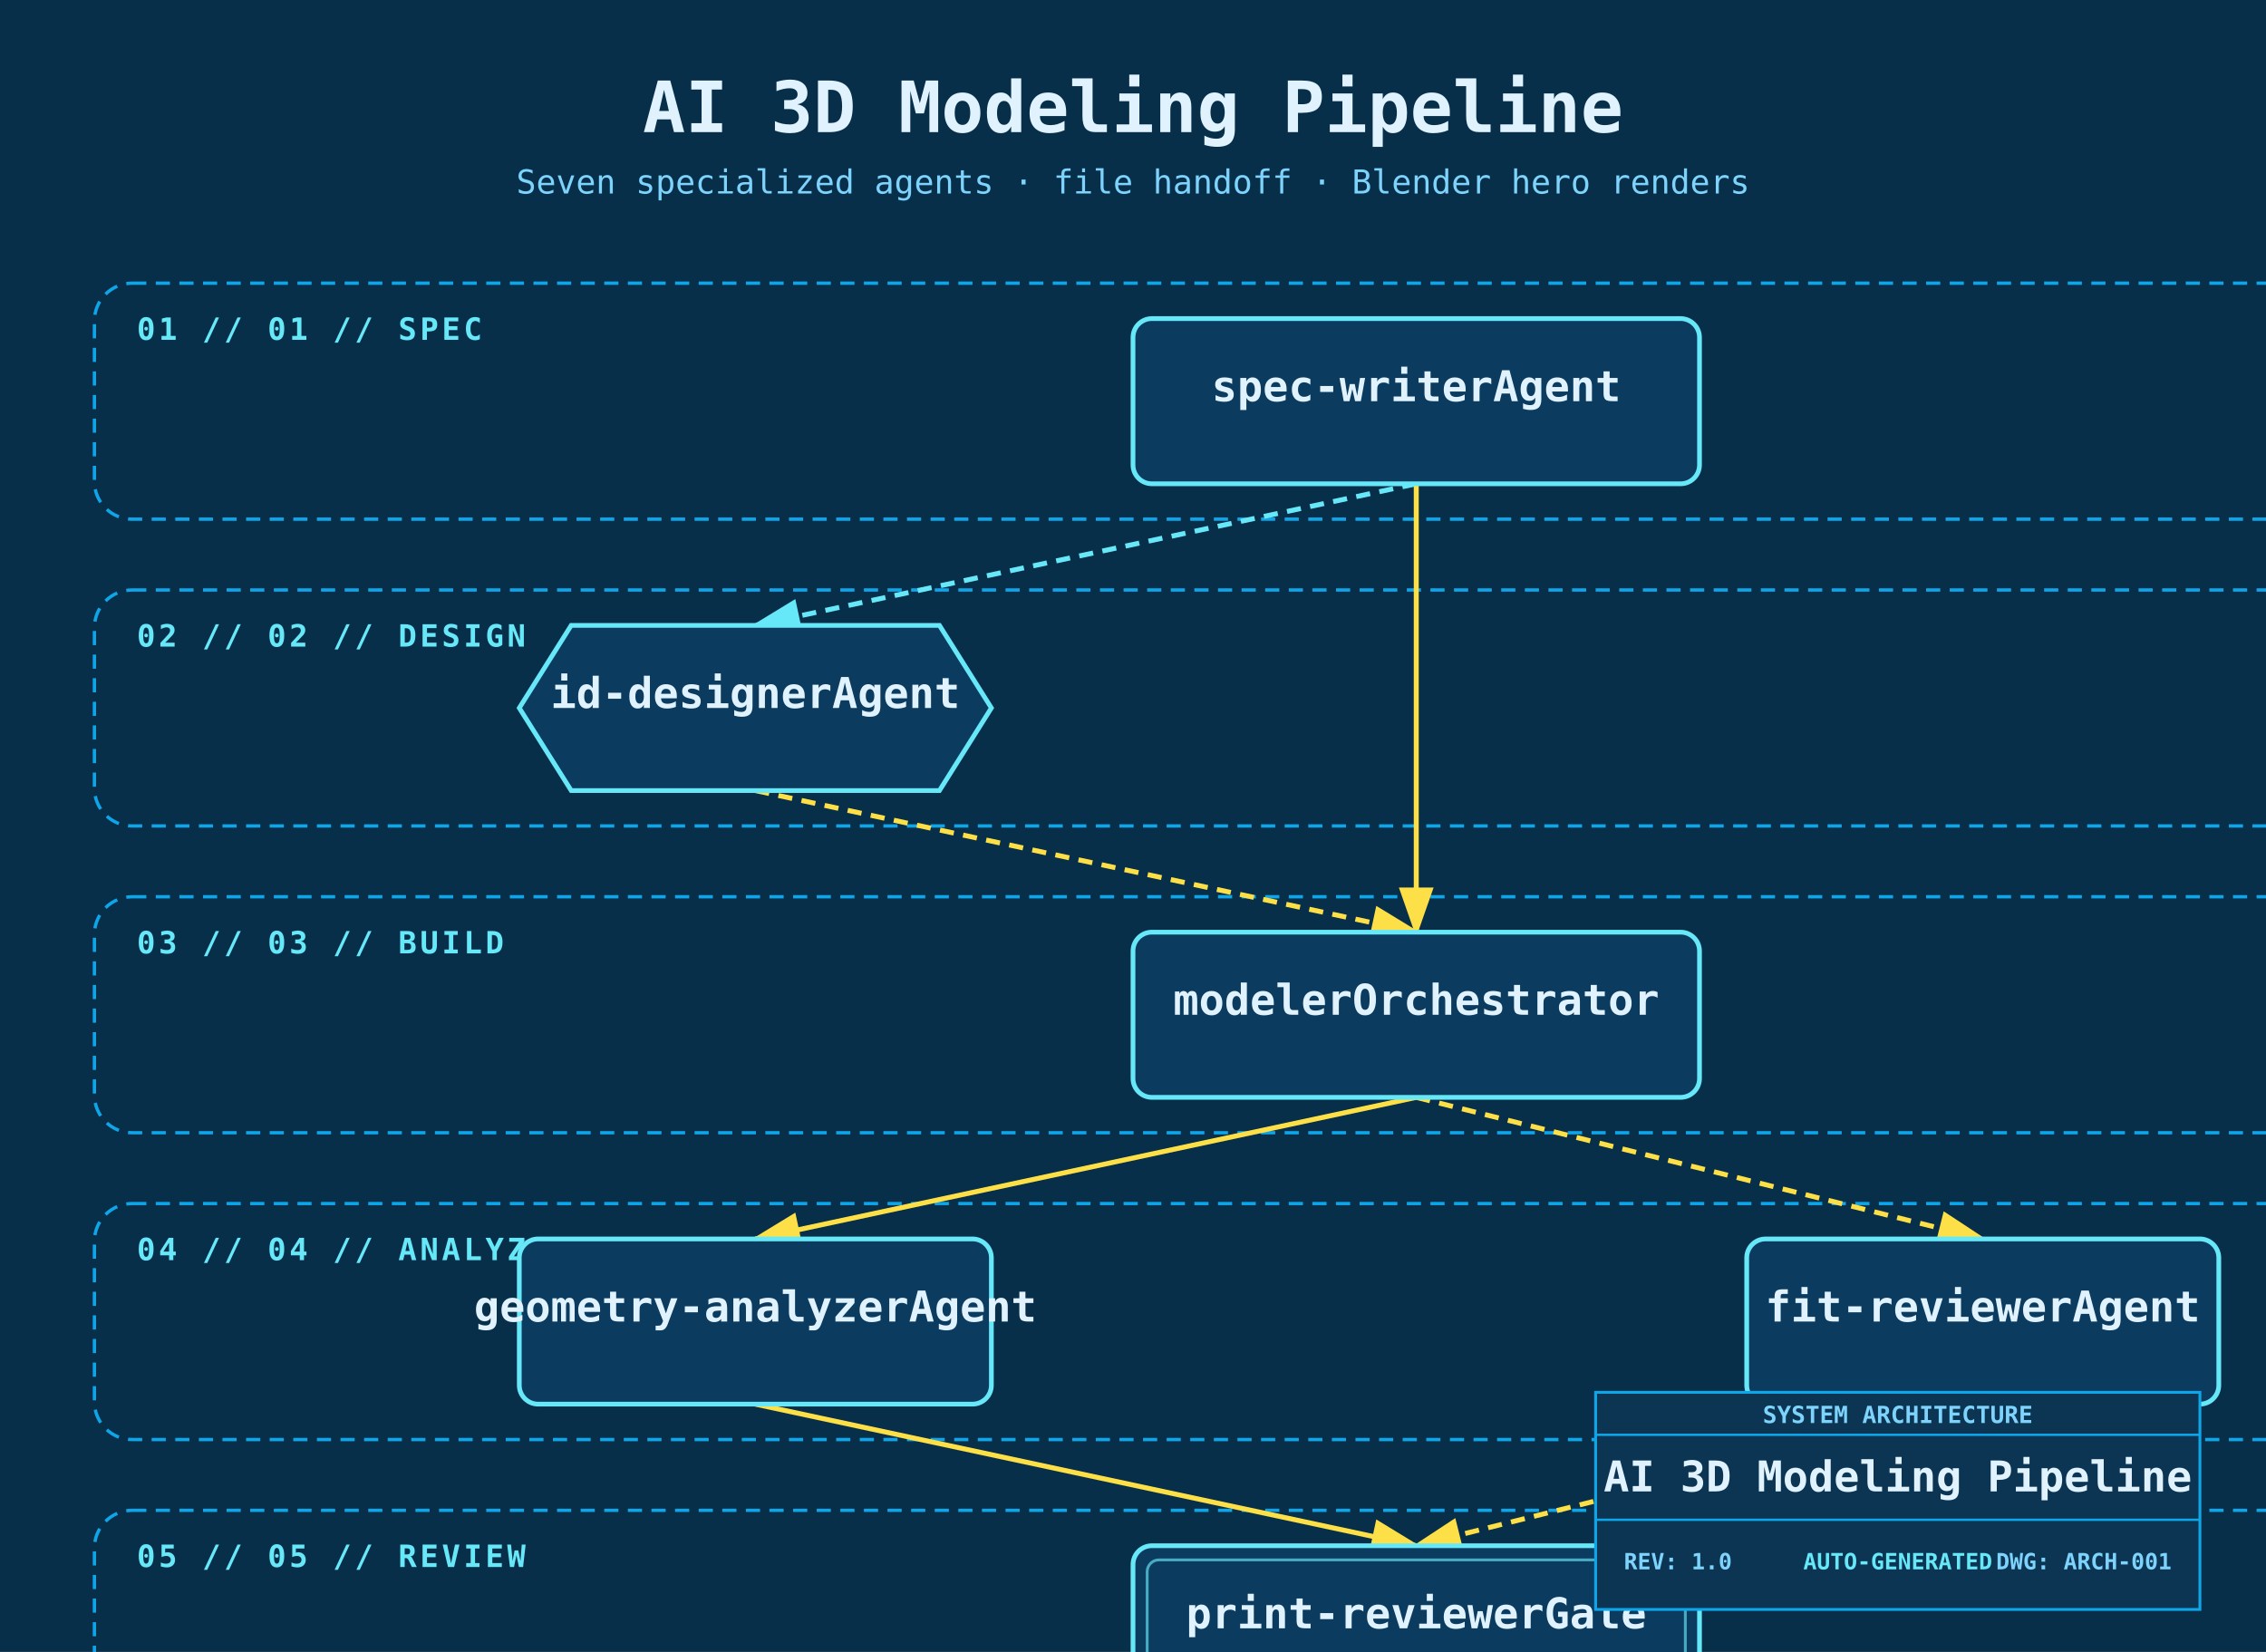
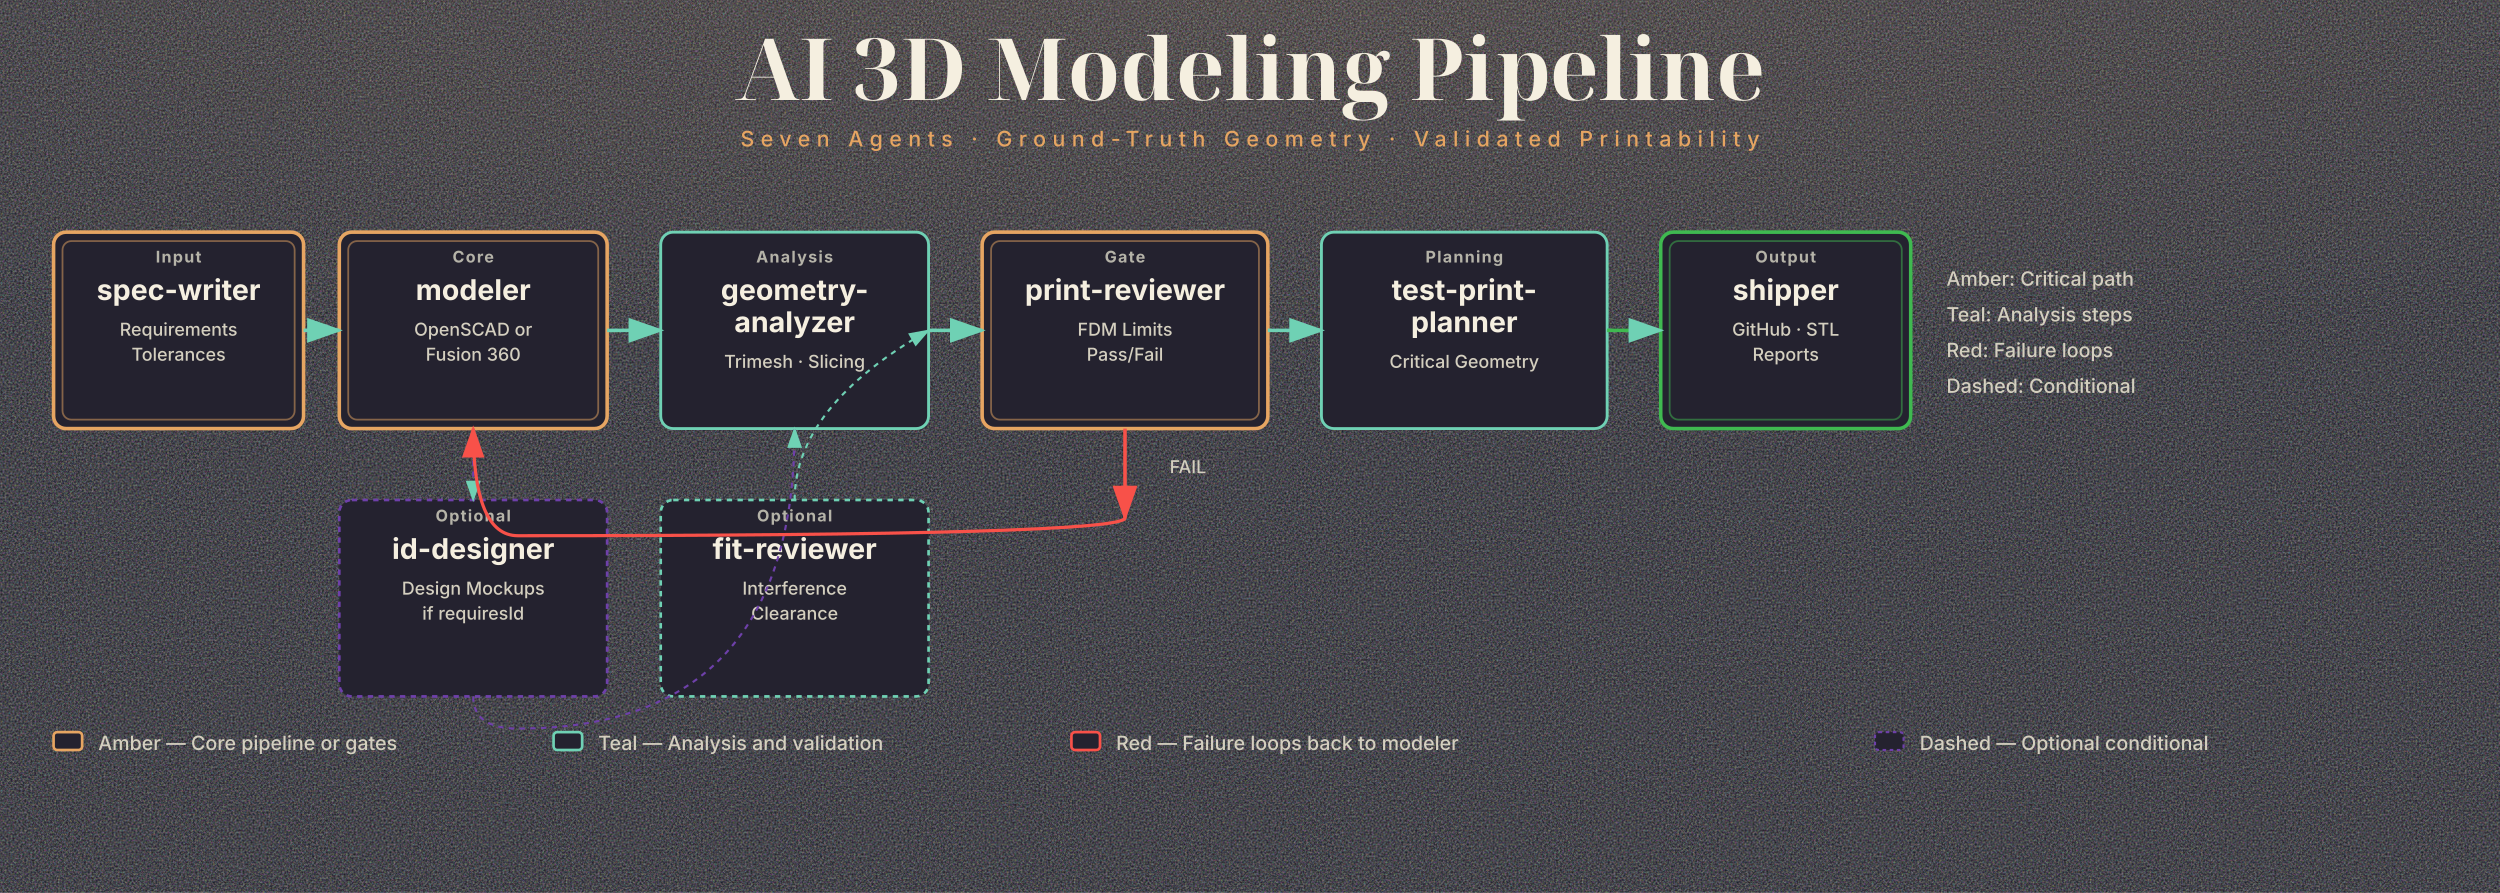
- <svg xmlns="http://www.w3.org/2000/svg" viewBox="0 0 960 700" width="960" height="700">
+ <svg xmlns="http://www.w3.org/2000/svg" viewBox="0 0 1400 500" width="1400" height="500">
  <defs>
-     <marker id="arrowA" markerWidth="10" markerHeight="7" refX="9" refY="3.5" orient="auto">
-       <polygon points="0 0, 10 3.5, 0 7" fill="#67e8f9" />
+     <marker id="arrowFlow" markerWidth="10" markerHeight="7" refX="9" refY="3.5" orient="auto">
+       <polygon points="0 0, 10 3.5, 0 7" fill="#6fd1b4" />
    </marker>
-     <marker id="arrowB" markerWidth="10" markerHeight="7" refX="9" refY="3.5" orient="auto">
-       <polygon points="0 0, 10 3.5, 0 7" fill="#22d3ee" />
+     <marker id="arrowFail" markerWidth="10" markerHeight="7" refX="9" refY="3.5" orient="auto">
+       <polygon points="0 0, 10 3.5, 0 7" fill="#f85149" />
    </marker>
-     <marker id="arrowC" markerWidth="10" markerHeight="7" refX="9" refY="3.5" orient="auto">
-       <polygon points="0 0, 10 3.5, 0 7" fill="#38bdf8" />
-     </marker>
-     <marker id="arrowE" markerWidth="10" markerHeight="7" refX="9" refY="3.5" orient="auto">
-       <polygon points="0 0, 10 3.5, 0 7" fill="#fde047" />
-     </marker>
-     <marker id="arrowF" markerWidth="10" markerHeight="7" refX="9" refY="3.5" orient="auto">
-       <polygon points="0 0, 10 3.5, 0 7" fill="#c084fc" />
-     </marker>
-     <marker id="arrowG" markerWidth="10" markerHeight="7" refX="9" refY="3.5" orient="auto">
-       <polygon points="0 0, 10 3.5, 0 7" fill="#fb7185" />
-     </marker>
-     <marker id="arrowH" markerWidth="10" markerHeight="7" refX="9" refY="3.5" orient="auto">
-       <polygon points="0 0, 10 3.5, 0 7" fill="#bae6fd" />
-     </marker>
-     <pattern id="blueprintGrid" width="32" height="32" patternUnits="userSpaceOnUse">
-       <path d="M 32 0 L 0 0 0 32" fill="none" stroke="#0ea5e9" stroke-opacity="0.12" stroke-width="1" />
-     </pattern>
+     <filter id="editorialGrain" x="0" y="0" width="100%" height="100%">
+       <feTurbulence type="fractalNoise" baseFrequency="0.9" numOctaves="2" stitchTiles="stitch" />
+       <feColorMatrix values="0 0 0 0 1  0 0 0 0 1  0 0 0 0 0.08 0" />
+     </filter>
+     <radialGradient id="editorialTopGlow" cx="50%" cy="0%" r="80%">
+       <stop offset="0%" stop-color="#e6a562" stop-opacity="0.12" />
+       <stop offset="100%" stop-color="#e6a562" stop-opacity="0" />
+     </radialGradient>
    <style>
-     text { font-family: 'SF Mono', 'Fira Code', Menlo, 'Microsoft YaHei', 'SimHei', monospace; }
-     .title { font-size: 30px; font-weight: 700; fill: #e0f2fe; }
-     .subtitle { font-size: 14px; font-weight: 500; fill: #7dd3fc; }
-     .section { font-size: 13px; font-weight: 700; fill: #67e8f9; letter-spacing: 1.4px; }
-     .section-sub { font-size: 12px; font-weight: 500; fill: #7dd3fc; }
-     .node-title { font-size: 18px; font-weight: 700; fill: #e0f2fe; }
-     .node-sub { font-size: 12px; font-weight: 500; fill: #bae6fd; }
-     .node-type { font-size: 11px; font-weight: 700; fill: #7dd3fc; letter-spacing: 0.08em; }
-     .arrow-label { font-size: 12px; font-weight: 600; fill: #e0f2fe; }
-     .legend { font-size: 12px; font-weight: 500; fill: #bae6fd; }
-     .footnote { font-size: 12px; font-weight: 500; fill: #7dd3fc; }
+     text { font-family: 'Inter', 'Noto Sans', 'Helvetica Neue', 'DejaVu Sans', sans-serif; }
+     .title { font-size: 48px; font-weight: 700; fill: #f5efe0; font-family: 'Playfair Display', 'Noto Serif Display', 'DejaVu Serif', Georgia, serif; }
+     .subtitle { font-size: 12px; font-weight: 500; fill: #e6a562; letter-spacing: 0.3em; text-transform: uppercase; }
+     .lane-label { font-size: 11px; font-weight: 700; fill: #b5b3a8; letter-spacing: 0.22em; text-transform: uppercase; }
+     .node-title { font-size: 16px; font-weight: 700; fill: #f5efe0; }
+     .node-sub { font-size: 10px; font-weight: 500; fill: #d4cfbf; }
+     .node-type { font-size: 9px; font-weight: 700; fill: #b5b3a8; letter-spacing: 0.08em; text-transform: uppercase; }
+     .legend { font-size: 11px; font-weight: 500; fill: #d4cfbf; }
    </style>
  </defs>
-   <rect width="960.0" height="700.0" fill="#082f49" />
-   <text x="480.0" y="56" text-anchor="middle" class="title">AI 3D Modeling Pipeline</text>
-   <text x="480.0" y="82" text-anchor="middle" class="subtitle">Seven specialized agents · file handoff · Blender hero renders</text>
-   <rect x="40.0" y="120.0" width="1200.0" height="100.0" rx="16.0" fill="none" stroke="#0ea5e9" stroke-width="1.4" stroke-dasharray="6 4" />
-   <text x="58.0" y="144.0" class="section">01 // 01 // SPEC</text>
-   <rect x="40.0" y="250.0" width="1200.0" height="100.0" rx="16.0" fill="none" stroke="#0ea5e9" stroke-width="1.4" stroke-dasharray="6 4" />
-   <text x="58.0" y="274.0" class="section">02 // 02 // DESIGN</text>
-   <rect x="40.0" y="380.0" width="1200.0" height="100.0" rx="16.0" fill="none" stroke="#0ea5e9" stroke-width="1.4" stroke-dasharray="6 4" />
-   <text x="58.0" y="404.0" class="section">03 // 03 // BUILD</text>
-   <rect x="40.0" y="510.0" width="1200.0" height="100.0" rx="16.0" fill="none" stroke="#0ea5e9" stroke-width="1.4" stroke-dasharray="6 4" />
-   <text x="58.0" y="534.0" class="section">04 // 04 // ANALYZE</text>
-   <rect x="40.0" y="640.0" width="1200.0" height="100.0" rx="16.0" fill="none" stroke="#0ea5e9" stroke-width="1.4" stroke-dasharray="6 4" />
-   <text x="58.0" y="664.0" class="section">05 // 05 // REVIEW</text>
-   <rect x="40.0" y="770.0" width="1200.0" height="100.0" rx="16.0" fill="none" stroke="#0ea5e9" stroke-width="1.4" stroke-dasharray="6 4" />
-   <text x="58.0" y="794.0" class="section">06 // 06 // TEST</text>
-   <rect x="40.0" y="900.0" width="1200.0" height="120.0" rx="16.0" fill="none" stroke="#0ea5e9" stroke-width="1.4" stroke-dasharray="6 4" />
-   <text x="58.0" y="924.0" class="section">07 // 07 // SHIP</text>
-   <path d="M 600.0,205.0 L 320.0,265.0" fill="none" stroke="#67e8f9" stroke-width="2.1" marker-end="url(#arrowA)" stroke-dasharray="6,4" />
-   <path d="M 600.0,205.0 L 600.0,395.0" fill="none" stroke="#fde047" stroke-width="2.1" marker-end="url(#arrowE)" />
-   <path d="M 320.0,335.0 L 600.0,395.0" fill="none" stroke="#fde047" stroke-width="2.1" marker-end="url(#arrowE)" stroke-dasharray="6,4" />
-   <path d="M 600.0,465.0 L 320.0,525.0" fill="none" stroke="#fde047" stroke-width="2.1" marker-end="url(#arrowE)" />
-   <path d="M 600.0,465.0 L 840.0,525.0" fill="none" stroke="#fde047" stroke-width="2.1" marker-end="url(#arrowE)" stroke-dasharray="6,4" />
-   <path d="M 320.0,595.0 L 600.0,655.0" fill="none" stroke="#fde047" stroke-width="2.1" marker-end="url(#arrowE)" />
-   <path d="M 840.0,595.0 L 600.0,655.0" fill="none" stroke="#fde047" stroke-width="2.1" marker-end="url(#arrowE)" stroke-dasharray="6,4" />
-   <path d="M 600.0,725.0 L 320.0,785.0" fill="none" stroke="#67e8f9" stroke-width="2.1" marker-end="url(#arrowA)" stroke-dasharray="6,4" />
-   <path d="M 600.0,725.0 L 600.0,920.0" fill="none" stroke="#fde047" stroke-width="2.1" marker-end="url(#arrowE)" />
-   <path d="M 420.0,820.0 L 540.0,820.0" fill="none" stroke="#67e8f9" stroke-width="2.1" marker-end="url(#arrowA)" stroke-dasharray="6,4" />
-   <path d="M 640.0,855.0 L 600.0,920.0" fill="none" stroke="#fde047" stroke-width="2.1" marker-end="url(#arrowE)" stroke-dasharray="6,4" />
-   <path d="M 720.0,955.0 L 760.0,955.0" fill="none" stroke="#67e8f9" stroke-width="2.1" marker-end="url(#arrowA)" />
-   <rect x="480.0" y="135.0" width="240.0" height="70.0" rx="8.0" fill="#0b3b5e" stroke="#67e8f9" stroke-width="2.0" />
-   <text x="600.0" y="170.0" text-anchor="middle" class="node-title">spec-writer
- Agent</text>
-   <path d="M 242.0 265.0 L 398.0 265.0 L 420.0 300.0 L 398.0 335.0 L 242.0 335.0 L 220.0 300.0 Z" fill="#0b3b5e" stroke="#67e8f9" stroke-width="2.0" />
-   <text x="320.0" y="300.0" text-anchor="middle" class="node-title">id-designer
- Agent</text>
-   <rect x="480.0" y="395.0" width="240.0" height="70.0" rx="8.0" fill="#0b3b5e" stroke="#67e8f9" stroke-width="2.0" />
-   <text x="600.0" y="430.0" text-anchor="middle" class="node-title">modeler
- Orchestrator</text>
-   <rect x="220.0" y="525.0" width="200.0" height="70.0" rx="8.0" fill="#0b3b5e" stroke="#67e8f9" stroke-width="2.0" />
-   <text x="320.0" y="560.0" text-anchor="middle" class="node-title">geometry-analyzer
- Agent</text>
-   <rect x="740.0" y="525.0" width="200.0" height="70.0" rx="8.0" fill="#0b3b5e" stroke="#67e8f9" stroke-width="2.0" />
-   <text x="840.0" y="560.0" text-anchor="middle" class="node-title">fit-reviewer
- Agent</text>
-   <rect x="480.0" y="655.0" width="240.0" height="70.0" rx="8.0" fill="#0b3b5e" stroke="#67e8f9" stroke-width="2.0" />
-   <rect x="486.0" y="661.0" width="228.0" height="58.0" rx="5.0" fill="none" stroke="#67e8f9" stroke-width="1.2" opacity="0.65" />
-   <text x="600.0" y="690.0" text-anchor="middle" class="node-title">print-reviewer
- Gate</text>
-   <rect x="220.0" y="785.0" width="200.0" height="70.0" rx="8.0" fill="#0b3b5e" stroke="#67e8f9" stroke-width="2.0" />
-   <text x="320.0" y="820.0" text-anchor="middle" class="node-title">test-print-planner
- Agent</text>
-   <rect x="540.0" y="785.0" width="200.0" height="70.0" rx="8.0" fill="#0b3b5e" stroke="#67e8f9" stroke-width="2.0" />
-   <text x="640.0" y="820.0" text-anchor="middle" class="node-title">modeler
- Test</text>
-   <rect x="480.0" y="920.0" width="240.0" height="70.0" rx="8.0" fill="#0b3b5e" stroke="#67e8f9" stroke-width="2.0" />
-   <text x="600.0" y="955.0" text-anchor="middle" class="node-title">shipper
- Agent</text>
-   <rect x="760.0" y="920.0" width="200.0" height="70.0" rx="8.0" fill="#0b3b5e" stroke="#67e8f9" stroke-width="2.0" />
-   <rect x="760.0" y="920.0" width="200.0" height="18" rx="8.0" fill="#1f2937" opacity="0.95" />
-   <circle cx="776.0" cy="929.0" r="4" fill="#ef4444" />
-   <circle cx="790.0" cy="929.0" r="4" fill="#f59e0b" />
-   <circle cx="804.0" cy="929.0" r="4" fill="#10b981" />
-   <text x="778.0" y="964.0" font-size="28" font-weight="700" fill="#10b981">$</text>
-   <text x="798.0" y="964.0" font-size="22" font-weight="500" fill="#bae6fd">_</text>
-   <text x="860.0" y="976.0" text-anchor="middle" class="node-title">Blender Render
- Cycles + OIDN</text>
-   <rect x="676.0" y="590.0" width="256.0" height="92.0" fill="#0b3552" stroke="#0ea5e9" stroke-width="1.2" />
-   <line x1="676.0" y1="608.0" x2="932.0" y2="608.0" stroke="#0ea5e9" stroke-width="1" />
-   <line x1="676.0" y1="644.0" x2="932.0" y2="644.0" stroke="#0ea5e9" stroke-width="1" />
-   <text x="804.0" y="603.0" text-anchor="middle" font-size="10" font-weight="600" fill="#7dd3fc">SYSTEM ARCHITECTURE</text>
-   <text x="804.0" y="632.0" text-anchor="middle" font-size="18" font-weight="700" fill="#e0f2fe">AI 3D Modeling Pipeline</text>
-   <text x="688.0" y="665.0" font-size="9.5" font-weight="600" fill="#7dd3fc">REV: 1.0</text>
-   <text x="804.0" y="665.0" text-anchor="middle" font-size="9.5" font-weight="600" fill="#67e8f9">AUTO-GENERATED</text>
-   <text x="920.0" y="665.0" text-anchor="end" font-size="9.5" font-weight="600" fill="#7dd3fc">DWG: ARCH-001</text>
+   <rect width="1400" height="500" fill="#15151e" />
+   <rect width="1400" height="260" fill="url(#editorialTopGlow)" />
+   <rect width="1400" height="500" filter="url(#editorialGrain)" opacity="0.6" />
+   <text x="700" y="56" text-anchor="middle" class="title">AI 3D Modeling Pipeline</text>
+   <text x="700" y="82" text-anchor="middle" class="subtitle">Seven Agents · Ground-Truth Geometry · Validated Printability</text>
+   <rect x="30" y="130" width="140" height="110" rx="7" fill="#24222f" stroke="#e6a562" stroke-width="2.0" />
+   <rect x="35" y="135" width="130" height="100" rx="5" fill="none" stroke="#e6a562" stroke-width="1.0" opacity="0.5" />
+   <text x="100" y="147" text-anchor="middle" class="node-type">Input</text>
+   <text x="100" y="168" text-anchor="middle" class="node-title">spec-writer</text>
+   <text x="100" y="188" text-anchor="middle" class="node-sub">Requirements</text>
+   <text x="100" y="202" text-anchor="middle" class="node-sub">Tolerances</text>
+   <rect x="190" y="130" width="150" height="110" rx="7" fill="#24222f" stroke="#e6a562" stroke-width="2.0" />
+   <rect x="195" y="135" width="140" height="100" rx="5" fill="none" stroke="#e6a562" stroke-width="1.0" opacity="0.5" />
+   <text x="265" y="147" text-anchor="middle" class="node-type">Core</text>
+   <text x="265" y="168" text-anchor="middle" class="node-title">modeler</text>
+   <text x="265" y="188" text-anchor="middle" class="node-sub">OpenSCAD or</text>
+   <text x="265" y="202" text-anchor="middle" class="node-sub">Fusion 360</text>
+   <rect x="190" y="280" width="150" height="110" rx="7" fill="#24222f" stroke="#6e40aa" stroke-width="1.5" stroke-dasharray="3,3" />
+   <text x="265" y="292" text-anchor="middle" class="node-type">Optional</text>
+   <text x="265" y="313" text-anchor="middle" class="node-title">id-designer</text>
+   <text x="265" y="333" text-anchor="middle" class="node-sub">Design Mockups</text>
+   <text x="265" y="347" text-anchor="middle" class="node-sub">if requiresId</text>
+   <rect x="370" y="130" width="150" height="110" rx="7" fill="#24222f" stroke="#6fd1b4" stroke-width="1.6" />
+   <text x="445" y="147" text-anchor="middle" class="node-type">Analysis</text>
+   <text x="445" y="168" text-anchor="middle" class="node-title">geometry-</text>
+   <text x="445" y="186" text-anchor="middle" class="node-title">analyzer</text>
+   <text x="445" y="206" text-anchor="middle" class="node-sub">Trimesh · Slicing</text>
+   <rect x="370" y="280" width="150" height="110" rx="7" fill="#24222f" stroke="#6fd1b4" stroke-width="1.5" stroke-dasharray="3,3" />
+   <text x="445" y="292" text-anchor="middle" class="node-type">Optional</text>
+   <text x="445" y="313" text-anchor="middle" class="node-title">fit-reviewer</text>
+   <text x="445" y="333" text-anchor="middle" class="node-sub">Interference</text>
+   <text x="445" y="347" text-anchor="middle" class="node-sub">Clearance</text>
+   <rect x="550" y="130" width="160" height="110" rx="7" fill="#24222f" stroke="#e6a562" stroke-width="2.0" />
+   <rect x="555" y="135" width="150" height="100" rx="5" fill="none" stroke="#e6a562" stroke-width="1.0" opacity="0.5" />
+   <text x="630" y="147" text-anchor="middle" class="node-type">Gate</text>
+   <text x="630" y="168" text-anchor="middle" class="node-title">print-reviewer</text>
+   <text x="630" y="188" text-anchor="middle" class="node-sub">FDM Limits</text>
+   <text x="630" y="202" text-anchor="middle" class="node-sub">Pass/Fail</text>
+   <rect x="740" y="130" width="160" height="110" rx="7" fill="#24222f" stroke="#6fd1b4" stroke-width="1.6" />
+   <text x="820" y="147" text-anchor="middle" class="node-type">Planning</text>
+   <text x="820" y="168" text-anchor="middle" class="node-title">test-print-</text>
+   <text x="820" y="186" text-anchor="middle" class="node-title">planner</text>
+   <text x="820" y="206" text-anchor="middle" class="node-sub">Critical Geometry</text>
+   <rect x="930" y="130" width="140" height="110" rx="7" fill="#24222f" stroke="#3fb950" stroke-width="2.0" />
+   <rect x="935" y="135" width="130" height="100" rx="5" fill="none" stroke="#3fb950" stroke-width="1.0" opacity="0.5" />
+   <text x="1000" y="147" text-anchor="middle" class="node-type">Output</text>
+   <text x="1000" y="168" text-anchor="middle" class="node-title">shipper</text>
+   <text x="1000" y="188" text-anchor="middle" class="node-sub">GitHub · STL</text>
+   <text x="1000" y="202" text-anchor="middle" class="node-sub">Reports</text>
+   <path d="M 170,185 L 190,185" fill="none" stroke="#6fd1b4" stroke-width="2.0" marker-end="url(#arrowFlow)" />
+   <path d="M 340,185 L 370,185" fill="none" stroke="#6fd1b4" stroke-width="2.0" marker-end="url(#arrowFlow)" />
+   <path d="M 520,185 L 550,185" fill="none" stroke="#6fd1b4" stroke-width="2.0" marker-end="url(#arrowFlow)" />
+   <path d="M 710,185 L 740,185" fill="none" stroke="#6fd1b4" stroke-width="2.0" marker-end="url(#arrowFlow)" />
+   <path d="M 900,185 L 930,185" fill="none" stroke="#3fb950" stroke-width="2.0" marker-end="url(#arrowFlow)" />
+   <path d="M 265,240 Q 265,260 265,280" fill="none" stroke="#6e40aa" stroke-width="1.2" stroke-dasharray="3,3" marker-end="url(#arrowFlow)" />
+   <path d="M 265,390 Q 265,408 290,408 Q 445,408 445,240" fill="none" stroke="#6e40aa" stroke-width="1.2" stroke-dasharray="3,3" marker-end="url(#arrowFlow)" />
+   <path d="M 445,280 Q 445,228 520,185" fill="none" stroke="#6fd1b4" stroke-width="1.2" stroke-dasharray="3,3" marker-end="url(#arrowFlow)" />
+   <path d="M 630,240 Q 630,268 630,290" fill="none" stroke="#f85149" stroke-width="2.0" marker-end="url(#arrowFail)" />
+   <text x="655" y="265" class="node-sub" fill="#f85149">FAIL</text>
+   <path d="M 630,290 Q 630,300 290,300 Q 265,300 265,240" fill="none" stroke="#f85149" stroke-width="1.8" marker-end="url(#arrowFail)" />
+   <text x="1090" y="160" class="legend">Amber: Critical path</text>
+   <text x="1090" y="180" class="legend">Teal: Analysis steps</text>
+   <text x="1090" y="200" class="legend">Red: Failure loops</text>
+   <text x="1090" y="220" class="legend">Dashed: Conditional</text>
+   <rect x="30" y="410" width="16" height="10" rx="2" fill="#24222f" stroke="#e6a562" stroke-width="1.5" />
+   <text x="55" y="420" class="legend">Amber — Core pipeline or gates</text>
+   <rect x="310" y="410" width="16" height="10" rx="2" fill="#24222f" stroke="#6fd1b4" stroke-width="1.5" />
+   <text x="335" y="420" class="legend">Teal — Analysis and validation</text>
+   <rect x="600" y="410" width="16" height="10" rx="2" fill="#24222f" stroke="#f85149" stroke-width="1.5" />
+   <text x="625" y="420" class="legend">Red — Failure loops back to modeler</text>
+   <rect x="1050" y="410" width="16" height="10" rx="2" fill="#24222f" stroke="#6e40aa" stroke-width="1.2" stroke-dasharray="2,2" />
+   <text x="1075" y="420" class="legend">Dashed — Optional conditional</text>
</svg>
